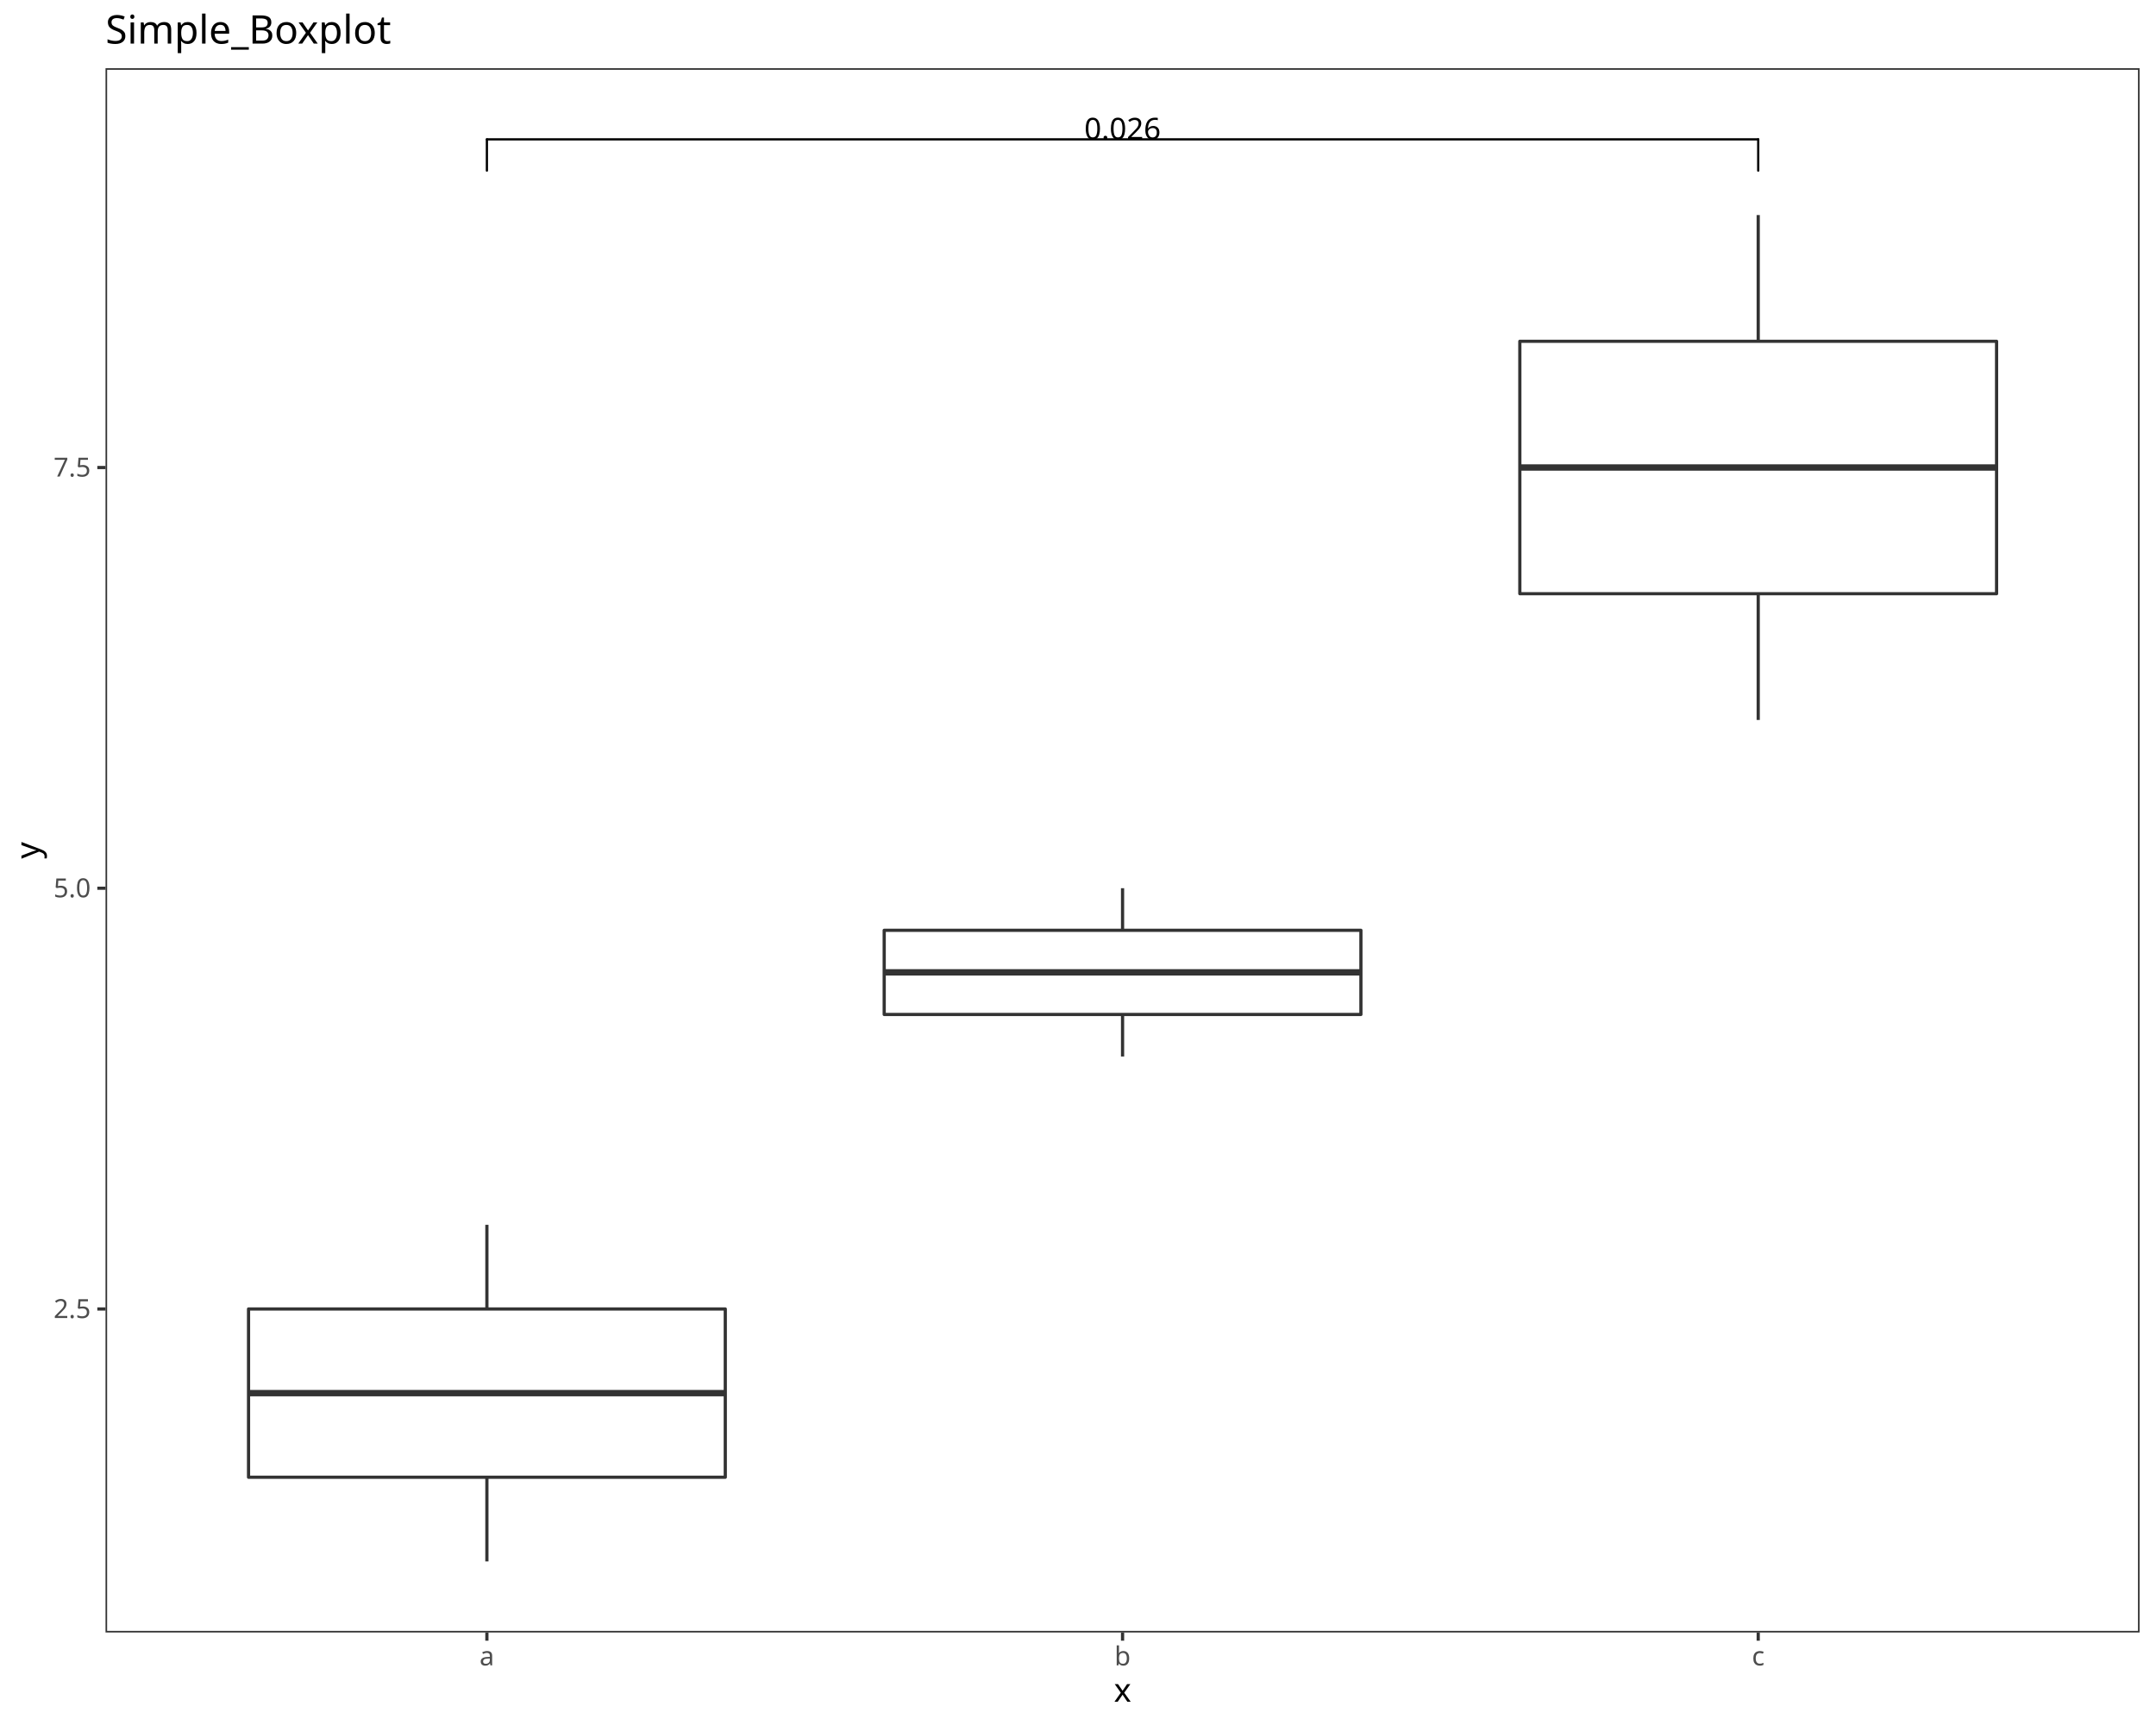
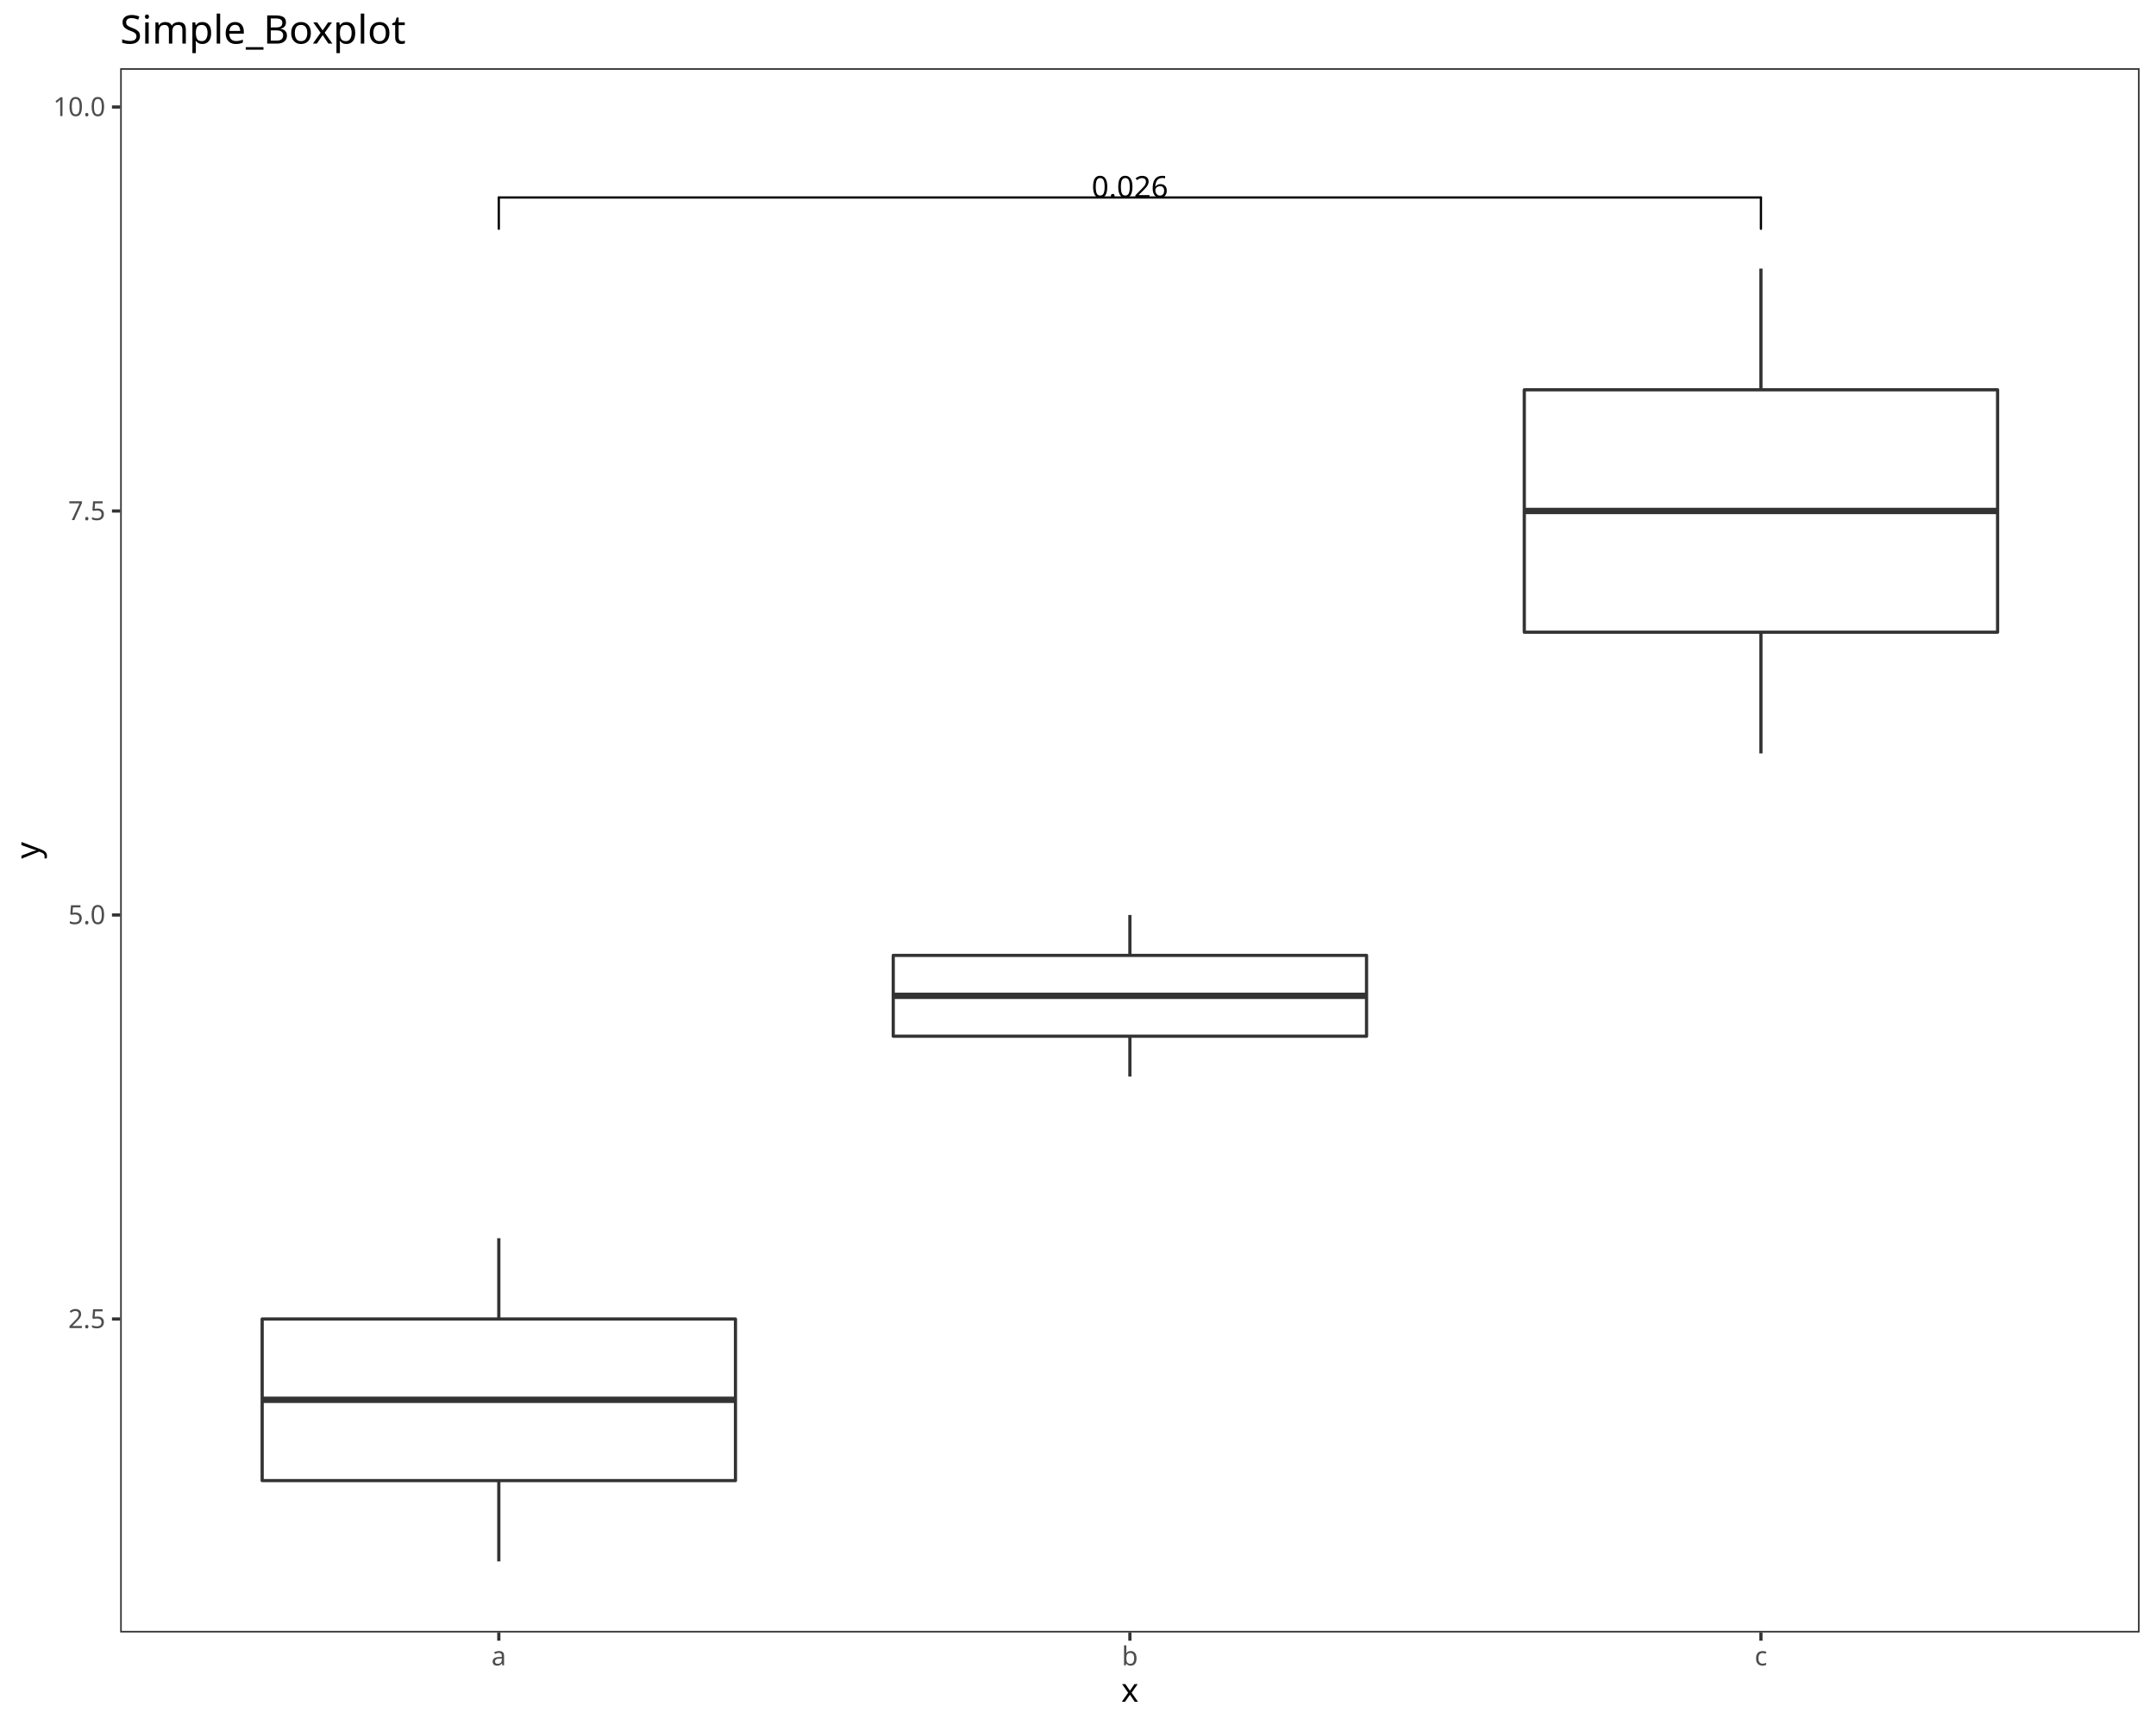
<svg xmlns="http://www.w3.org/2000/svg" class="svglite" data-engine-version="2.0" width="720.00pt" height="576.00pt" viewBox="0 0 720.00 576.00">
  <defs>
    <style type="text/css">
    .svglite line, .svglite polyline, .svglite polygon, .svglite path, .svglite rect, .svglite circle {
      fill: none;
      stroke: #000000;
      stroke-linecap: round;
      stroke-linejoin: round;
      stroke-miterlimit: 10.00;
    }
  </style>
  </defs>
  <rect width="100%" height="100%" style="stroke: none; fill: #FFFFFF;" />
  <defs>
    <clipPath id="cpMC4wMHw3MjAuMDB8MC4wMHw1NzYuMDA=">
      <rect x="0.00" y="0.00" width="720.00" height="576.00" />
    </clipPath>
  </defs>
  <g clip-path="url(#cpMC4wMHw3MjAuMDB8MC4wMHw1NzYuMDA=)">
    <rect x="0.00" y="0.00" width="720.00" height="576.00" style="stroke-width: 1.07; stroke: #FFFFFF; fill: #FFFFFF;" />
  </g>
  <defs>
-     <clipPath id="cpMzUuMjR8NzE0LjUyfDIyLjc4fDU0NS4xMQ==">
-       <rect x="35.24" y="22.78" width="679.28" height="522.33" />
+     <clipPath id="cpNDAuMTN8NzE0LjUyfDIyLjc4fDU0NS4xMQ==">
+       <rect x="40.13" y="22.78" width="674.39" height="522.33" />
    </clipPath>
  </defs>
-   <g clip-path="url(#cpMzUuMjR8NzE0LjUyfDIyLjc4fDU0NS4xMQ==)">
-     <rect x="35.24" y="22.78" width="679.28" height="522.33" style="stroke-width: 1.07; stroke: none; fill: #FFFFFF;" />
-     <line x1="162.60" y1="437.08" x2="162.60" y2="408.98" style="stroke-width: 1.07; stroke: #333333; stroke-linecap: butt;" />
-     <line x1="162.60" y1="493.27" x2="162.60" y2="521.37" style="stroke-width: 1.07; stroke: #333333; stroke-linecap: butt;" />
-     <polygon points="83.00,437.08 83.00,493.27 242.21,493.27 242.21,437.08 83.00,437.08 " style="stroke-width: 1.07; stroke: #333333; fill: #FFFFFF;" />
-     <line x1="83.00" y1="465.18" x2="242.21" y2="465.18" style="stroke-width: 2.13; stroke: #333333; stroke-linecap: butt;" />
-     <line x1="374.88" y1="310.64" x2="374.88" y2="296.59" style="stroke-width: 1.07; stroke: #333333; stroke-linecap: butt;" />
-     <line x1="374.88" y1="338.74" x2="374.88" y2="352.79" style="stroke-width: 1.07; stroke: #333333; stroke-linecap: butt;" />
-     <polygon points="295.28,310.64 295.28,338.74 454.48,338.74 454.48,310.64 295.28,310.64 " style="stroke-width: 1.07; stroke: #333333; fill: #FFFFFF;" />
-     <line x1="295.28" y1="324.69" x2="454.48" y2="324.69" style="stroke-width: 2.13; stroke: #333333; stroke-linecap: butt;" />
-     <line x1="587.16" y1="113.96" x2="587.16" y2="71.81" style="stroke-width: 1.07; stroke: #333333; stroke-linecap: butt;" />
-     <line x1="587.16" y1="198.25" x2="587.16" y2="240.40" style="stroke-width: 1.07; stroke: #333333; stroke-linecap: butt;" />
-     <polygon points="507.55,113.96 507.55,198.25 666.76,198.25 666.76,113.96 507.55,113.96 " style="stroke-width: 1.07; stroke: #333333; fill: #FFFFFF;" />
-     <line x1="507.55" y1="156.11" x2="666.76" y2="156.11" style="stroke-width: 2.13; stroke: #333333; stroke-linecap: butt;" />
-     <text x="374.88" y="46.53" text-anchor="middle" style="font-size: 10.00px; font-family: sans;" textLength="25.03px" lengthAdjust="spacingAndGlyphs">0.026</text>
-     <line x1="587.16" y1="56.97" x2="587.16" y2="46.53" style="stroke-width: 0.75;" />
-     <line x1="587.16" y1="46.53" x2="162.60" y2="46.53" style="stroke-width: 0.75;" />
-     <line x1="162.60" y1="46.53" x2="162.60" y2="56.97" style="stroke-width: 0.75;" />
-     <rect x="35.24" y="22.78" width="679.28" height="522.33" style="stroke-width: 1.07; stroke: #333333;" />
+   <g clip-path="url(#cpNDAuMTN8NzE0LjUyfDIyLjc4fDU0NS4xMQ==)">
+     <rect x="40.13" y="22.78" width="674.39" height="522.33" style="stroke-width: 1.07; stroke: none; fill: #FFFFFF;" />
+     <line x1="166.58" y1="440.43" x2="166.58" y2="413.45" style="stroke-width: 1.07; stroke: #333333; stroke-linecap: butt;" />
+     <line x1="166.58" y1="494.39" x2="166.58" y2="521.37" style="stroke-width: 1.07; stroke: #333333; stroke-linecap: butt;" />
+     <polygon points="87.55,440.43 87.55,494.39 245.61,494.39 245.61,440.43 87.55,440.43 " style="stroke-width: 1.07; stroke: #333333; fill: #FFFFFF;" />
+     <line x1="87.55" y1="467.41" x2="245.61" y2="467.41" style="stroke-width: 2.13; stroke: #333333; stroke-linecap: butt;" />
+     <line x1="377.33" y1="319.02" x2="377.33" y2="305.53" style="stroke-width: 1.07; stroke: #333333; stroke-linecap: butt;" />
+     <line x1="377.33" y1="346.00" x2="377.33" y2="359.49" style="stroke-width: 1.07; stroke: #333333; stroke-linecap: butt;" />
+     <polygon points="298.30,319.02 298.30,346.00 456.36,346.00 456.36,319.02 298.30,319.02 " style="stroke-width: 1.07; stroke: #333333; fill: #FFFFFF;" />
+     <line x1="298.30" y1="332.51" x2="456.36" y2="332.51" style="stroke-width: 2.13; stroke: #333333; stroke-linecap: butt;" />
+     <line x1="588.07" y1="130.16" x2="588.07" y2="89.69" style="stroke-width: 1.07; stroke: #333333; stroke-linecap: butt;" />
+     <line x1="588.07" y1="211.10" x2="588.07" y2="251.57" style="stroke-width: 1.07; stroke: #333333; stroke-linecap: butt;" />
+     <polygon points="509.04,130.16 509.04,211.10 667.10,211.10 667.10,130.16 509.04,130.16 " style="stroke-width: 1.07; stroke: #333333; fill: #FFFFFF;" />
+     <line x1="509.04" y1="170.63" x2="667.10" y2="170.63" style="stroke-width: 2.13; stroke: #333333; stroke-linecap: butt;" />
+     <text x="377.33" y="65.95" text-anchor="middle" style="font-size: 10.00px; font-family: sans;" textLength="25.03px" lengthAdjust="spacingAndGlyphs">0.026</text>
+     <line x1="588.07" y1="76.40" x2="588.07" y2="65.95" style="stroke-width: 0.75;" />
+     <line x1="588.07" y1="65.95" x2="166.58" y2="65.95" style="stroke-width: 0.75;" />
+     <line x1="166.58" y1="65.95" x2="166.58" y2="76.40" style="stroke-width: 0.75;" />
+     <rect x="40.13" y="22.78" width="674.39" height="522.33" style="stroke-width: 1.07; stroke: #333333;" />
  </g>
  <g clip-path="url(#cpMC4wMHw3MjAuMDB8MC4wMHw1NzYuMDA=)">
-     <text x="30.31" y="440.11" text-anchor="end" style="font-size: 8.80px; fill: #4D4D4D; font-family: sans;" textLength="12.23px" lengthAdjust="spacingAndGlyphs">2.5</text>
-     <text x="30.31" y="299.62" text-anchor="end" style="font-size: 8.80px; fill: #4D4D4D; font-family: sans;" textLength="12.23px" lengthAdjust="spacingAndGlyphs">5.0</text>
-     <text x="30.31" y="159.13" text-anchor="end" style="font-size: 8.80px; fill: #4D4D4D; font-family: sans;" textLength="12.23px" lengthAdjust="spacingAndGlyphs">7.5</text>
-     <polyline points="32.50,437.08 35.24,437.08 " style="stroke-width: 1.07; stroke: #333333; stroke-linecap: butt;" />
-     <polyline points="32.50,296.59 35.24,296.59 " style="stroke-width: 1.07; stroke: #333333; stroke-linecap: butt;" />
-     <polyline points="32.50,156.11 35.24,156.11 " style="stroke-width: 1.07; stroke: #333333; stroke-linecap: butt;" />
-     <polyline points="162.60,547.85 162.60,545.11 " style="stroke-width: 1.07; stroke: #333333; stroke-linecap: butt;" />
-     <polyline points="374.88,547.85 374.88,545.11 " style="stroke-width: 1.07; stroke: #333333; stroke-linecap: butt;" />
-     <polyline points="587.16,547.85 587.16,545.11 " style="stroke-width: 1.07; stroke: #333333; stroke-linecap: butt;" />
-     <text x="162.60" y="556.10" text-anchor="middle" style="font-size: 8.80px; fill: #4D4D4D; font-family: sans;" textLength="4.89px" lengthAdjust="spacingAndGlyphs">a</text>
-     <text x="374.88" y="556.10" text-anchor="middle" style="font-size: 8.80px; fill: #4D4D4D; font-family: sans;" textLength="4.89px" lengthAdjust="spacingAndGlyphs">b</text>
-     <text x="587.16" y="556.10" text-anchor="middle" style="font-size: 8.80px; fill: #4D4D4D; font-family: sans;" textLength="4.40px" lengthAdjust="spacingAndGlyphs">c</text>
-     <text x="374.88" y="568.24" text-anchor="middle" style="font-size: 11.00px; font-family: sans;" textLength="5.50px" lengthAdjust="spacingAndGlyphs">x</text>
+     <text x="35.20" y="443.46" text-anchor="end" style="font-size: 8.80px; fill: #4D4D4D; font-family: sans;" textLength="12.23px" lengthAdjust="spacingAndGlyphs">2.5</text>
+     <text x="35.20" y="308.56" text-anchor="end" style="font-size: 8.80px; fill: #4D4D4D; font-family: sans;" textLength="12.23px" lengthAdjust="spacingAndGlyphs">5.0</text>
+     <text x="35.20" y="173.66" text-anchor="end" style="font-size: 8.80px; fill: #4D4D4D; font-family: sans;" textLength="12.23px" lengthAdjust="spacingAndGlyphs">7.5</text>
+     <text x="35.20" y="38.76" text-anchor="end" style="font-size: 8.80px; fill: #4D4D4D; font-family: sans;" textLength="17.13px" lengthAdjust="spacingAndGlyphs">10.0</text>
+     <polyline points="37.39,440.43 40.13,440.43 " style="stroke-width: 1.07; stroke: #333333; stroke-linecap: butt;" />
+     <polyline points="37.39,305.53 40.13,305.53 " style="stroke-width: 1.07; stroke: #333333; stroke-linecap: butt;" />
+     <polyline points="37.39,170.63 40.13,170.63 " style="stroke-width: 1.07; stroke: #333333; stroke-linecap: butt;" />
+     <polyline points="37.39,35.73 40.13,35.73 " style="stroke-width: 1.07; stroke: #333333; stroke-linecap: butt;" />
+     <polyline points="166.58,547.85 166.58,545.11 " style="stroke-width: 1.07; stroke: #333333; stroke-linecap: butt;" />
+     <polyline points="377.33,547.85 377.33,545.11 " style="stroke-width: 1.07; stroke: #333333; stroke-linecap: butt;" />
+     <polyline points="588.07,547.85 588.07,545.11 " style="stroke-width: 1.07; stroke: #333333; stroke-linecap: butt;" />
+     <text x="166.58" y="556.10" text-anchor="middle" style="font-size: 8.80px; fill: #4D4D4D; font-family: sans;" textLength="4.89px" lengthAdjust="spacingAndGlyphs">a</text>
+     <text x="377.33" y="556.10" text-anchor="middle" style="font-size: 8.80px; fill: #4D4D4D; font-family: sans;" textLength="4.89px" lengthAdjust="spacingAndGlyphs">b</text>
+     <text x="588.07" y="556.10" text-anchor="middle" style="font-size: 8.80px; fill: #4D4D4D; font-family: sans;" textLength="4.40px" lengthAdjust="spacingAndGlyphs">c</text>
+     <text x="377.33" y="568.24" text-anchor="middle" style="font-size: 11.00px; font-family: sans;" textLength="5.50px" lengthAdjust="spacingAndGlyphs">x</text>
    <text transform="translate(13.05,283.95) rotate(-90)" text-anchor="middle" style="font-size: 11.00px; font-family: sans;" textLength="5.50px" lengthAdjust="spacingAndGlyphs">y</text>
-     <text x="35.24" y="14.56" style="font-size: 13.20px; font-family: sans;" textLength="91.73px" lengthAdjust="spacingAndGlyphs">Simple_Boxplot</text>
+     <text x="40.13" y="14.56" style="font-size: 13.20px; font-family: sans;" textLength="91.73px" lengthAdjust="spacingAndGlyphs">Simple_Boxplot</text>
  </g>
</svg>
